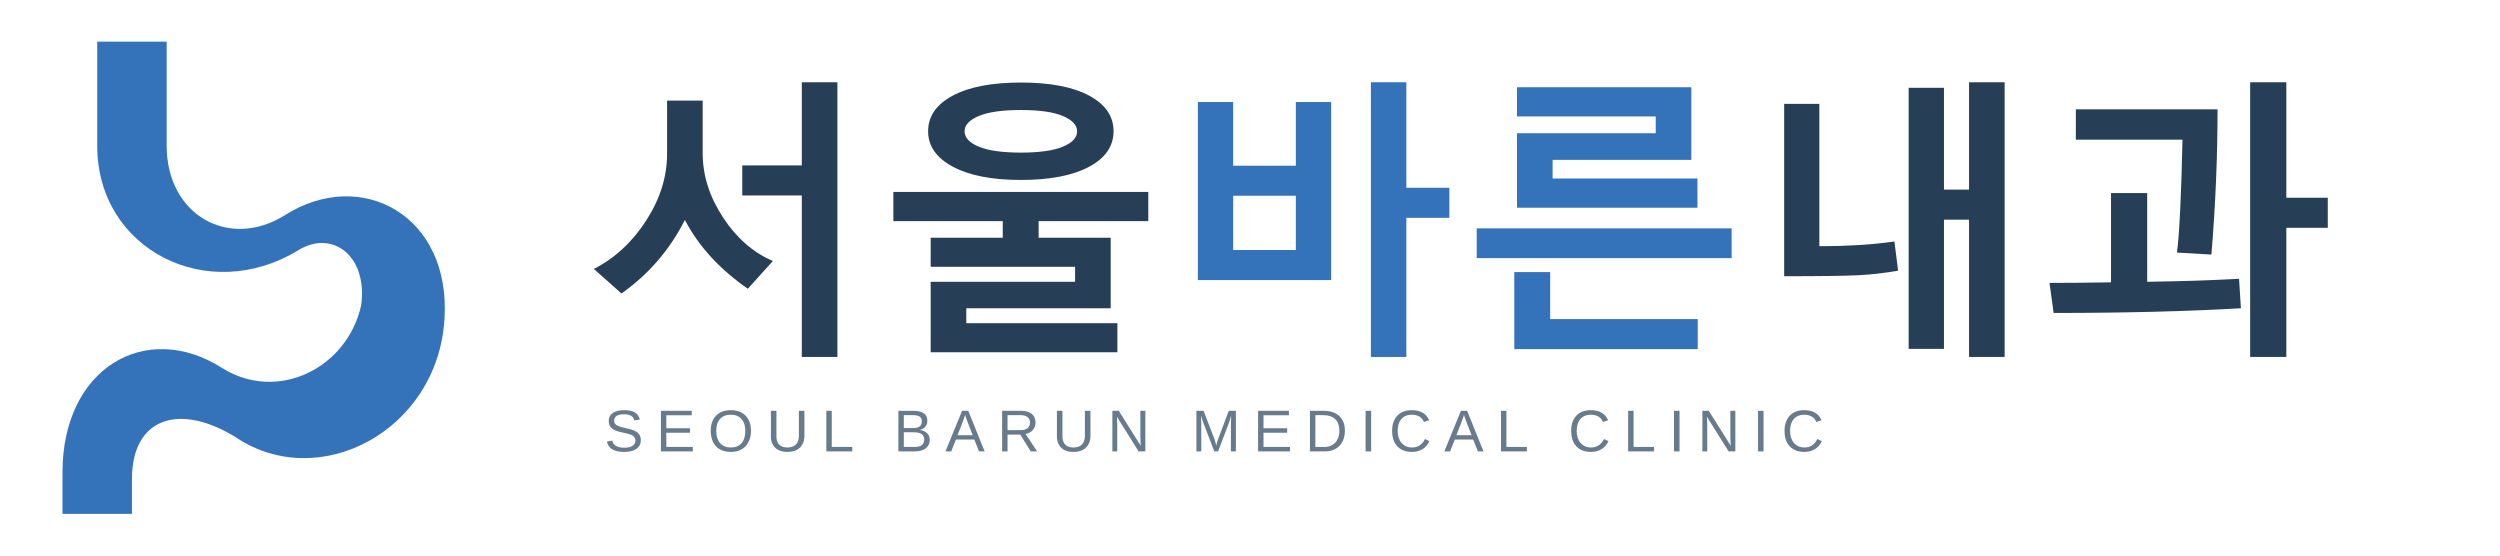
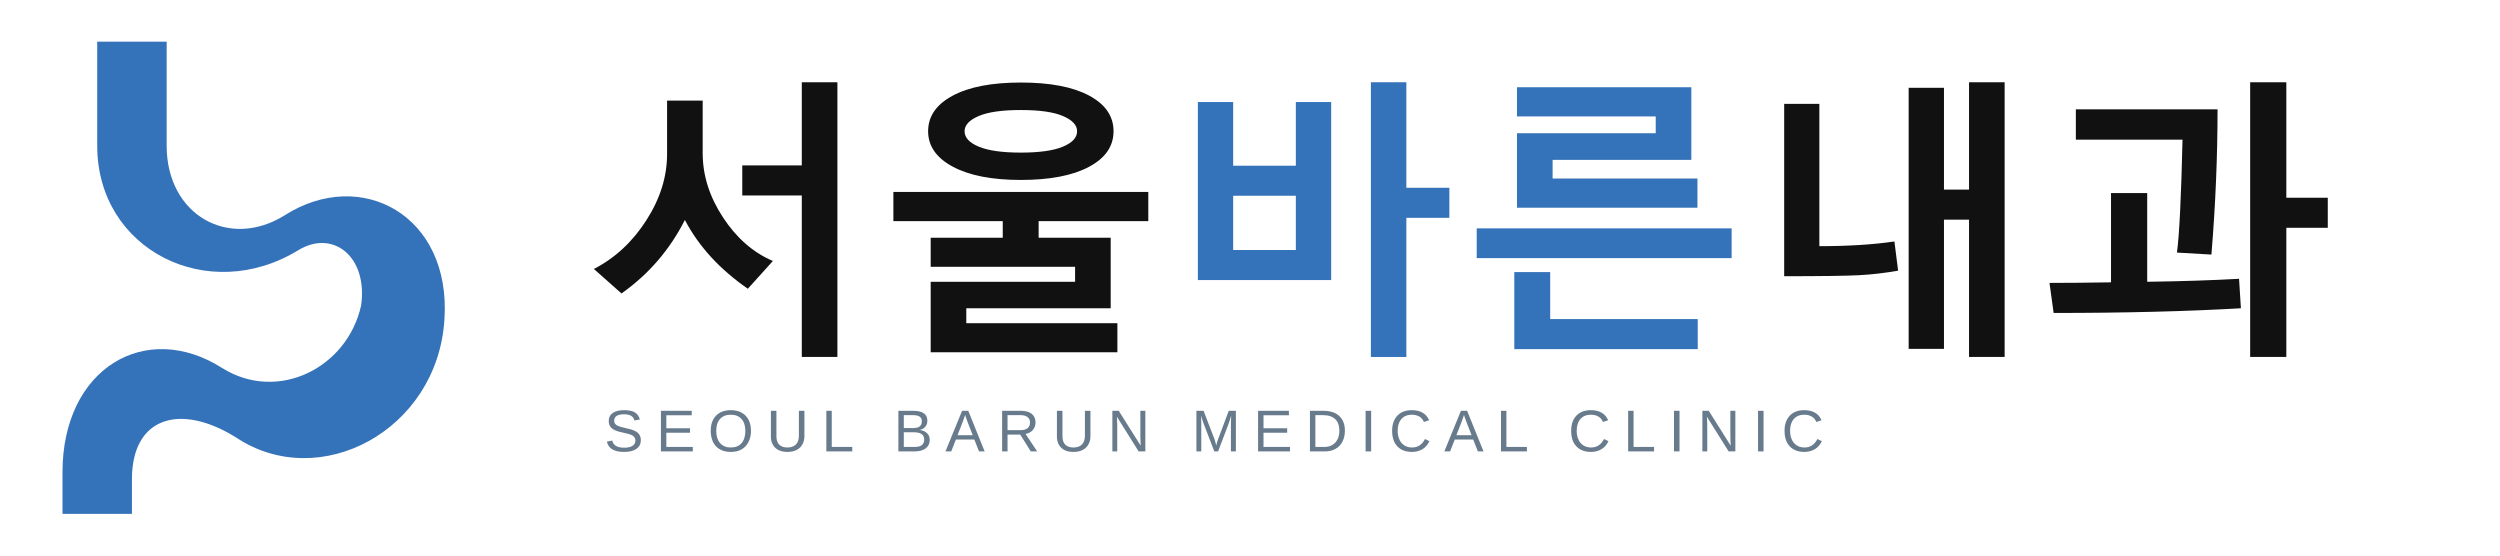
<svg xmlns="http://www.w3.org/2000/svg" viewBox="0 0 360 80" role="img" aria-label="서울바른내과">
  <path d="M24 6v15c0 10 9 15 17 10 11-7 24 0 23 15-1 16-18 25-30 17-8-5-15-3-15 6v5H9v-6c0-15 12-22 23-15 8 5 18 0 20-9 1-7-4-11-9-8-13 8-29 0-29-15V6Z" fill="#3472b9" />
  <g transform="translate(84 2)">
-     <path fill="#263e56" d="M31.459 49.403L31.459 26.147L22.887 26.147L22.887 21.82L31.459 21.82L31.459 9.844L36.586 9.844L36.586 49.403ZM23.687 39.58C19.626 36.764 16.604 33.462 14.622 29.675C12.448 33.968 9.406 37.495 5.496 40.257L1.518 36.729C4.553 35.171 7.068 32.84 9.064 29.736C11.061 26.633 12.059 23.447 12.059 20.18L12.059 12.489L17.186 12.489L17.186 20.057C17.186 23.256 18.163 26.342 20.118 29.316C22.073 32.29 24.466 34.378 27.296 35.581ZM63 23.912C58.844 23.912 55.58 23.276 53.208 22.005C50.835 20.733 49.649 19.031 49.649 16.898C49.649 14.752 50.825 13.046 53.177 11.782C55.528 10.517 58.803 9.885 63 9.885C67.225 9.885 70.506 10.514 72.844 11.771C75.182 13.029 76.351 14.738 76.351 16.898C76.351 19.059 75.171 20.768 72.813 22.025C70.455 23.283 67.184 23.912 63 23.912ZM63 13.843C60.293 13.843 58.266 14.133 56.919 14.714C55.573 15.295 54.899 16.023 54.899 16.898C54.899 17.814 55.583 18.556 56.95 19.124C58.317 19.691 60.334 19.975 63 19.975C65.666 19.975 67.683 19.691 69.05 19.124C70.417 18.556 71.101 17.814 71.101 16.898C71.101 16.023 70.427 15.295 69.081 14.714C67.734 14.133 65.707 13.843 63 13.843ZM50.019 48.727L50.019 38.575L70.813 38.575L70.813 36.422L50.019 36.422L50.019 32.238L60.396 32.238L60.396 29.839L44.646 29.839L44.646 25.635L81.354 25.635L81.354 29.839L65.563 29.839L65.563 32.238L75.94 32.238L75.94 42.39L55.146 42.39L55.146 44.543L76.904 44.543L76.904 48.727Z" />
+     <path fill="#111111" d="M31.459 49.403L31.459 26.147L22.887 26.147L22.887 21.82L31.459 21.82L31.459 9.844L36.586 9.844L36.586 49.403ZM23.687 39.58C19.626 36.764 16.604 33.462 14.622 29.675C12.448 33.968 9.406 37.495 5.496 40.257L1.518 36.729C4.553 35.171 7.068 32.84 9.064 29.736C11.061 26.633 12.059 23.447 12.059 20.18L12.059 12.489L17.186 12.489L17.186 20.057C17.186 23.256 18.163 26.342 20.118 29.316C22.073 32.29 24.466 34.378 27.296 35.581ZM63 23.912C58.844 23.912 55.58 23.276 53.208 22.005C50.835 20.733 49.649 19.031 49.649 16.898C49.649 14.752 50.825 13.046 53.177 11.782C55.528 10.517 58.803 9.885 63 9.885C67.225 9.885 70.506 10.514 72.844 11.771C75.182 13.029 76.351 14.738 76.351 16.898C76.351 19.059 75.171 20.768 72.813 22.025C70.455 23.283 67.184 23.912 63 23.912ZM63 13.843C60.293 13.843 58.266 14.133 56.919 14.714C55.573 15.295 54.899 16.023 54.899 16.898C54.899 17.814 55.583 18.556 56.95 19.124C58.317 19.691 60.334 19.975 63 19.975C65.666 19.975 67.683 19.691 69.05 19.124C70.417 18.556 71.101 17.814 71.101 16.898C71.101 16.023 70.427 15.295 69.081 14.714C67.734 14.133 65.707 13.843 63 13.843ZM50.019 48.727L50.019 38.575L70.813 38.575L70.813 36.422L50.019 36.422L50.019 32.238L60.396 32.238L60.396 29.839L44.646 29.839L44.646 25.635L81.354 25.635L81.354 29.839L65.563 29.839L65.563 32.238L75.94 32.238L75.94 42.39L55.146 42.39L55.146 44.543L76.904 44.543L76.904 48.727Z" />
    <path transform="translate(84 0)" fill="#3472b9" d="M34.515 29.367L34.515 49.403L29.408 49.403L29.408 9.844L34.515 9.844L34.515 25.04L40.708 25.04L40.708 29.367ZM4.491 38.329L4.491 12.694L9.577 12.694L9.577 21.861L18.601 21.861L18.601 12.694L23.687 12.694L23.687 38.329ZM18.601 26.188L9.577 26.188L9.577 34.002L18.601 34.002ZM50.449 27.911L50.449 17.186L70.424 17.186L70.424 14.766L50.449 14.766L50.449 10.562L75.551 10.562L75.551 21.021L55.576 21.021L55.576 23.707L76.433 23.707L76.433 27.911ZM44.646 35.171L44.646 30.885L81.354 30.885L81.354 35.171ZM50.06 48.275L50.06 37.181L55.228 37.181L55.228 43.948L76.474 43.948L76.474 48.275Z" />
-     <path transform="translate(168 0)" fill="#263e56" d="M31.541 49.403L31.541 29.634L27.932 29.634L27.932 48.234L22.846 48.234L22.846 10.644L27.932 10.644L27.932 25.307L31.541 25.307L31.541 9.844L36.668 9.844L36.668 49.403ZM21.328 36.976C19.4 37.317 17.503 37.536 15.637 37.632C13.771 37.728 10.199 37.775 4.922 37.775L4.922 12.961L9.987 12.961L9.987 33.448C14.13 33.448 17.732 33.223 20.795 32.771ZM77.232 30.803L77.232 49.403L72.023 49.403L72.023 9.844L77.232 9.844L77.232 26.476L83.2 26.476L83.2 30.803ZM67.327 13.74C67.327 20.549 67.033 27.521 66.445 34.658L61.482 34.371C61.824 31.842 62.091 26.421 62.282 18.108L46.922 18.108L46.922 13.74ZM70.69 42.39C62.87 42.841 53.881 43.066 43.723 43.066L43.128 38.739C45.479 38.739 48.433 38.712 51.987 38.657L51.987 25.799L57.196 25.799L57.196 38.575C62.173 38.507 66.582 38.363 70.424 38.145Z" />
+     <path transform="translate(168 0)" fill="#111111" d="M31.541 49.403L31.541 29.634L27.932 29.634L27.932 48.234L22.846 48.234L22.846 10.644L27.932 10.644L27.932 25.307L31.541 25.307L31.541 9.844L36.668 9.844L36.668 49.403ZM21.328 36.976C19.4 37.317 17.503 37.536 15.637 37.632C13.771 37.728 10.199 37.775 4.922 37.775L4.922 12.961L9.987 12.961L9.987 33.448C14.13 33.448 17.732 33.223 20.795 32.771ZM77.232 30.803L77.232 49.403L72.023 49.403L72.023 9.844L77.232 9.844L77.232 26.476L83.2 26.476L83.2 30.803ZM67.327 13.74C67.327 20.549 67.033 27.521 66.445 34.658L61.482 34.371C61.824 31.842 62.091 26.421 62.282 18.108L46.922 18.108L46.922 13.74ZM70.69 42.39C62.87 42.841 53.881 43.066 43.723 43.066L43.128 38.739C45.479 38.739 48.433 38.712 51.987 38.657L51.987 25.799L57.196 25.799L57.196 38.575C62.173 38.507 66.582 38.363 70.424 38.145Z" />
  </g>
  <text x="87" y="65" fill="#687b8c" font-family="Arial,sans-serif" font-size="8.5" letter-spacing="1.8">SEOUL BARUN MEDICAL CLINIC</text>
</svg>
